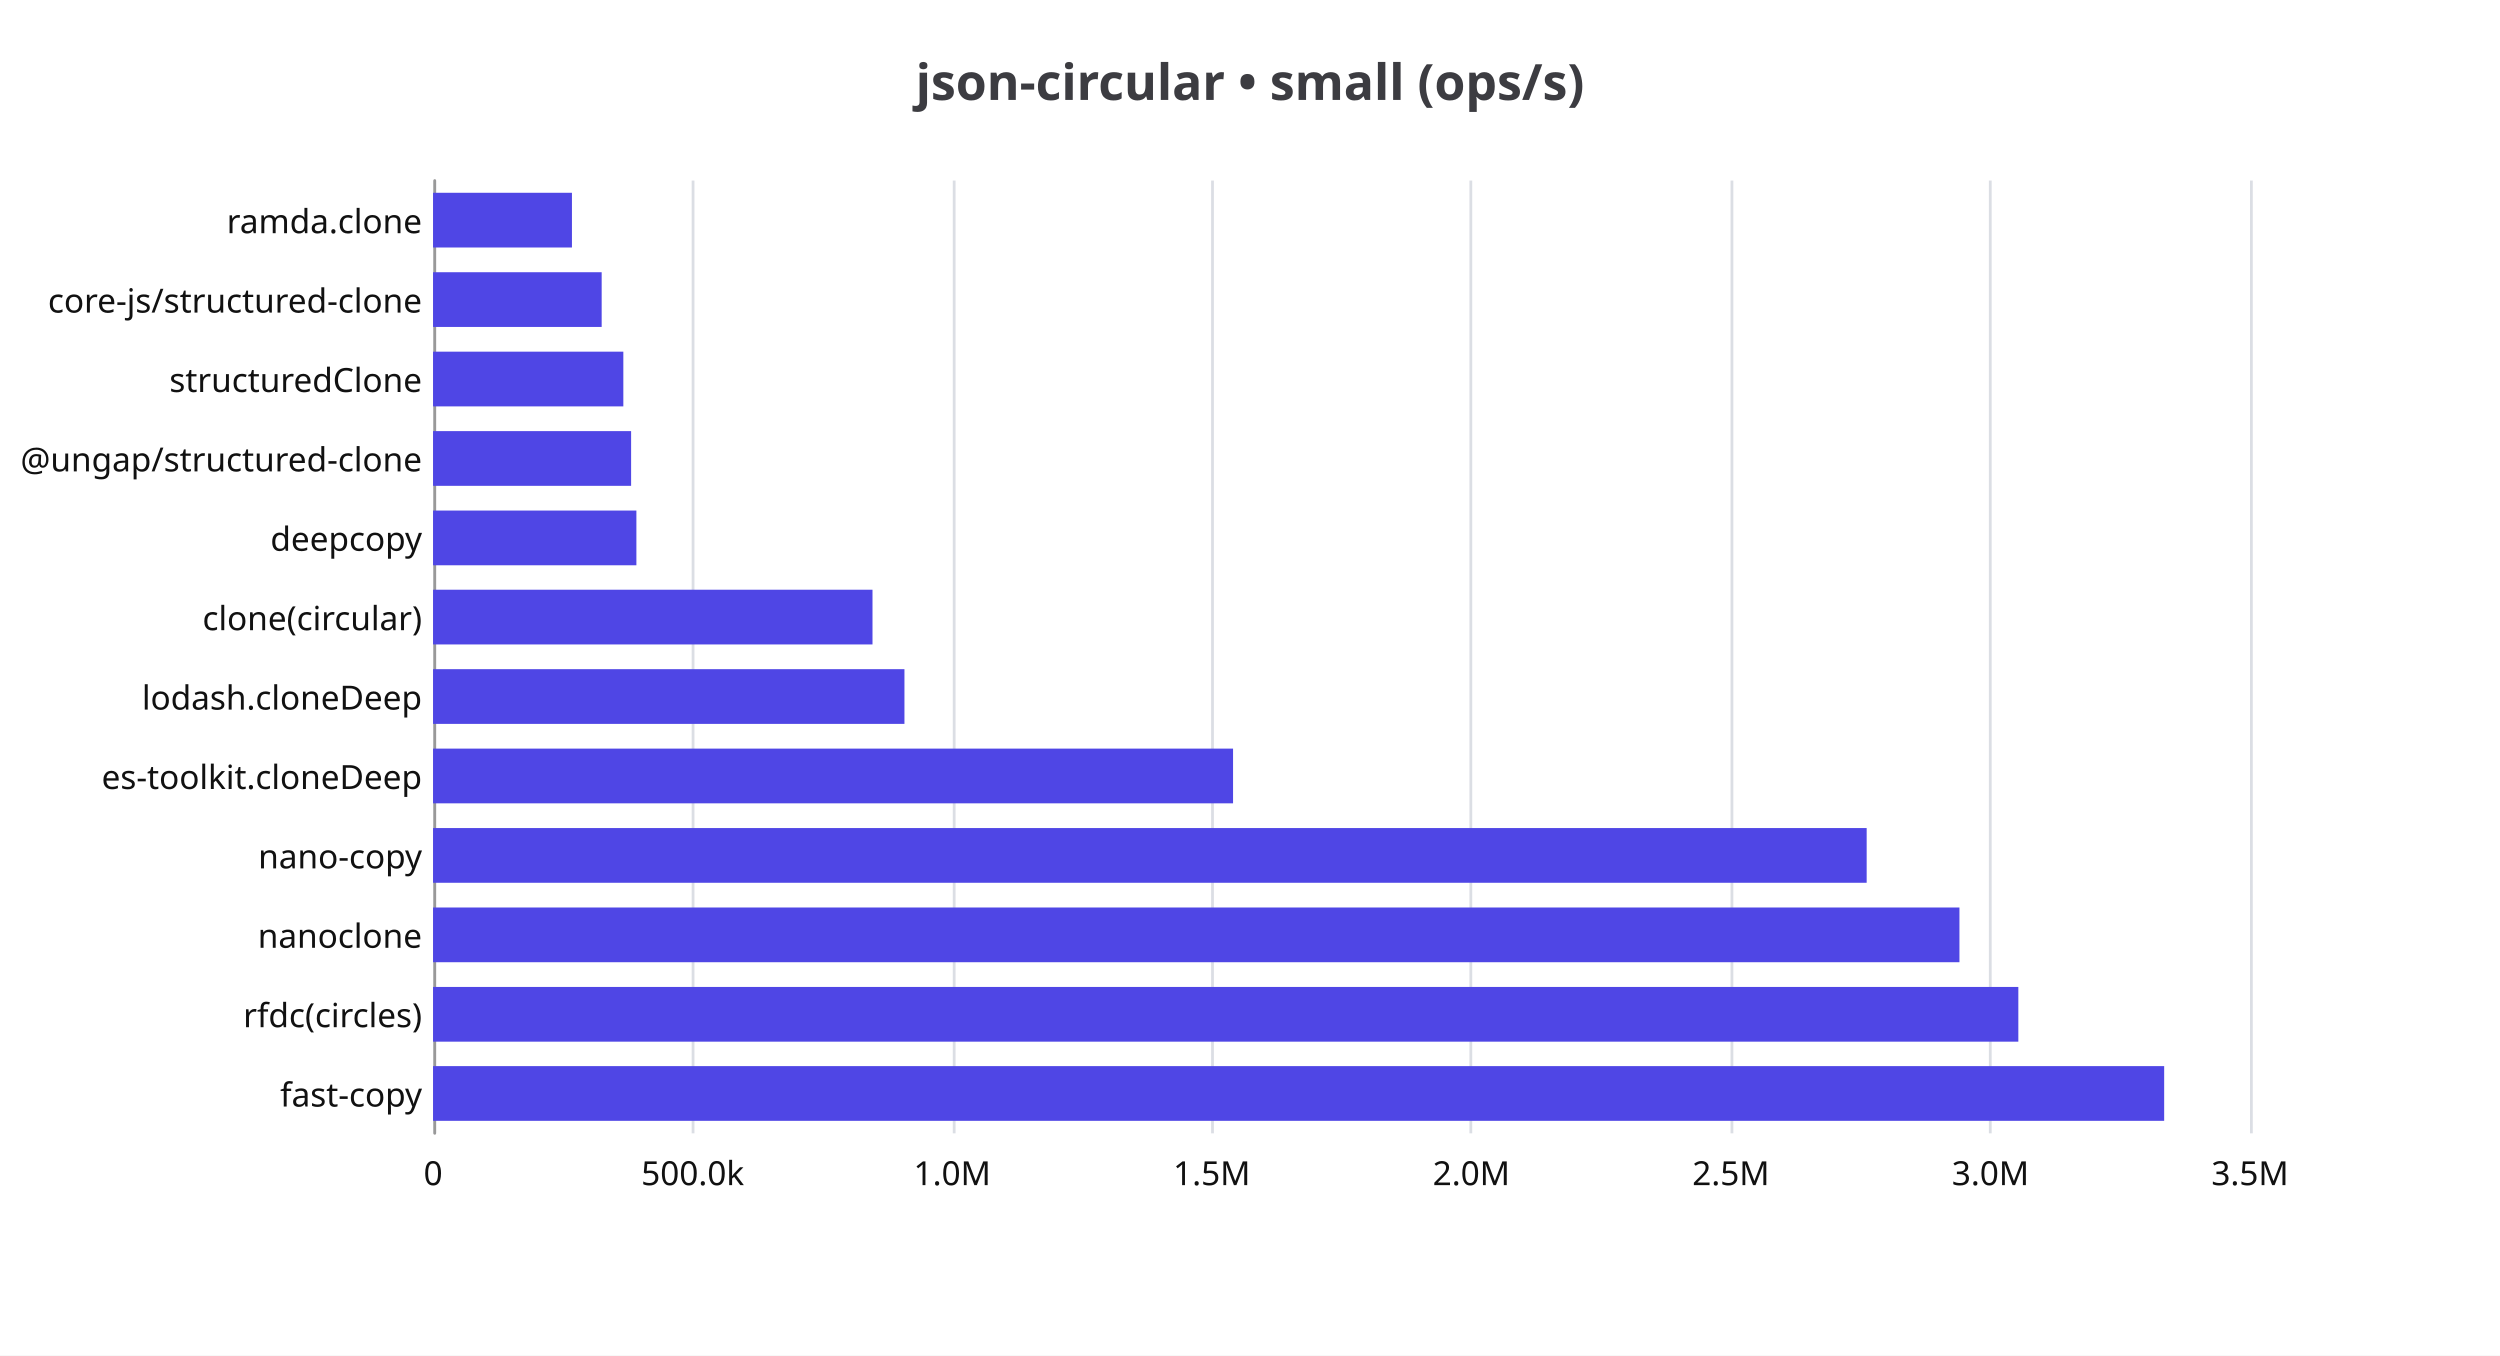
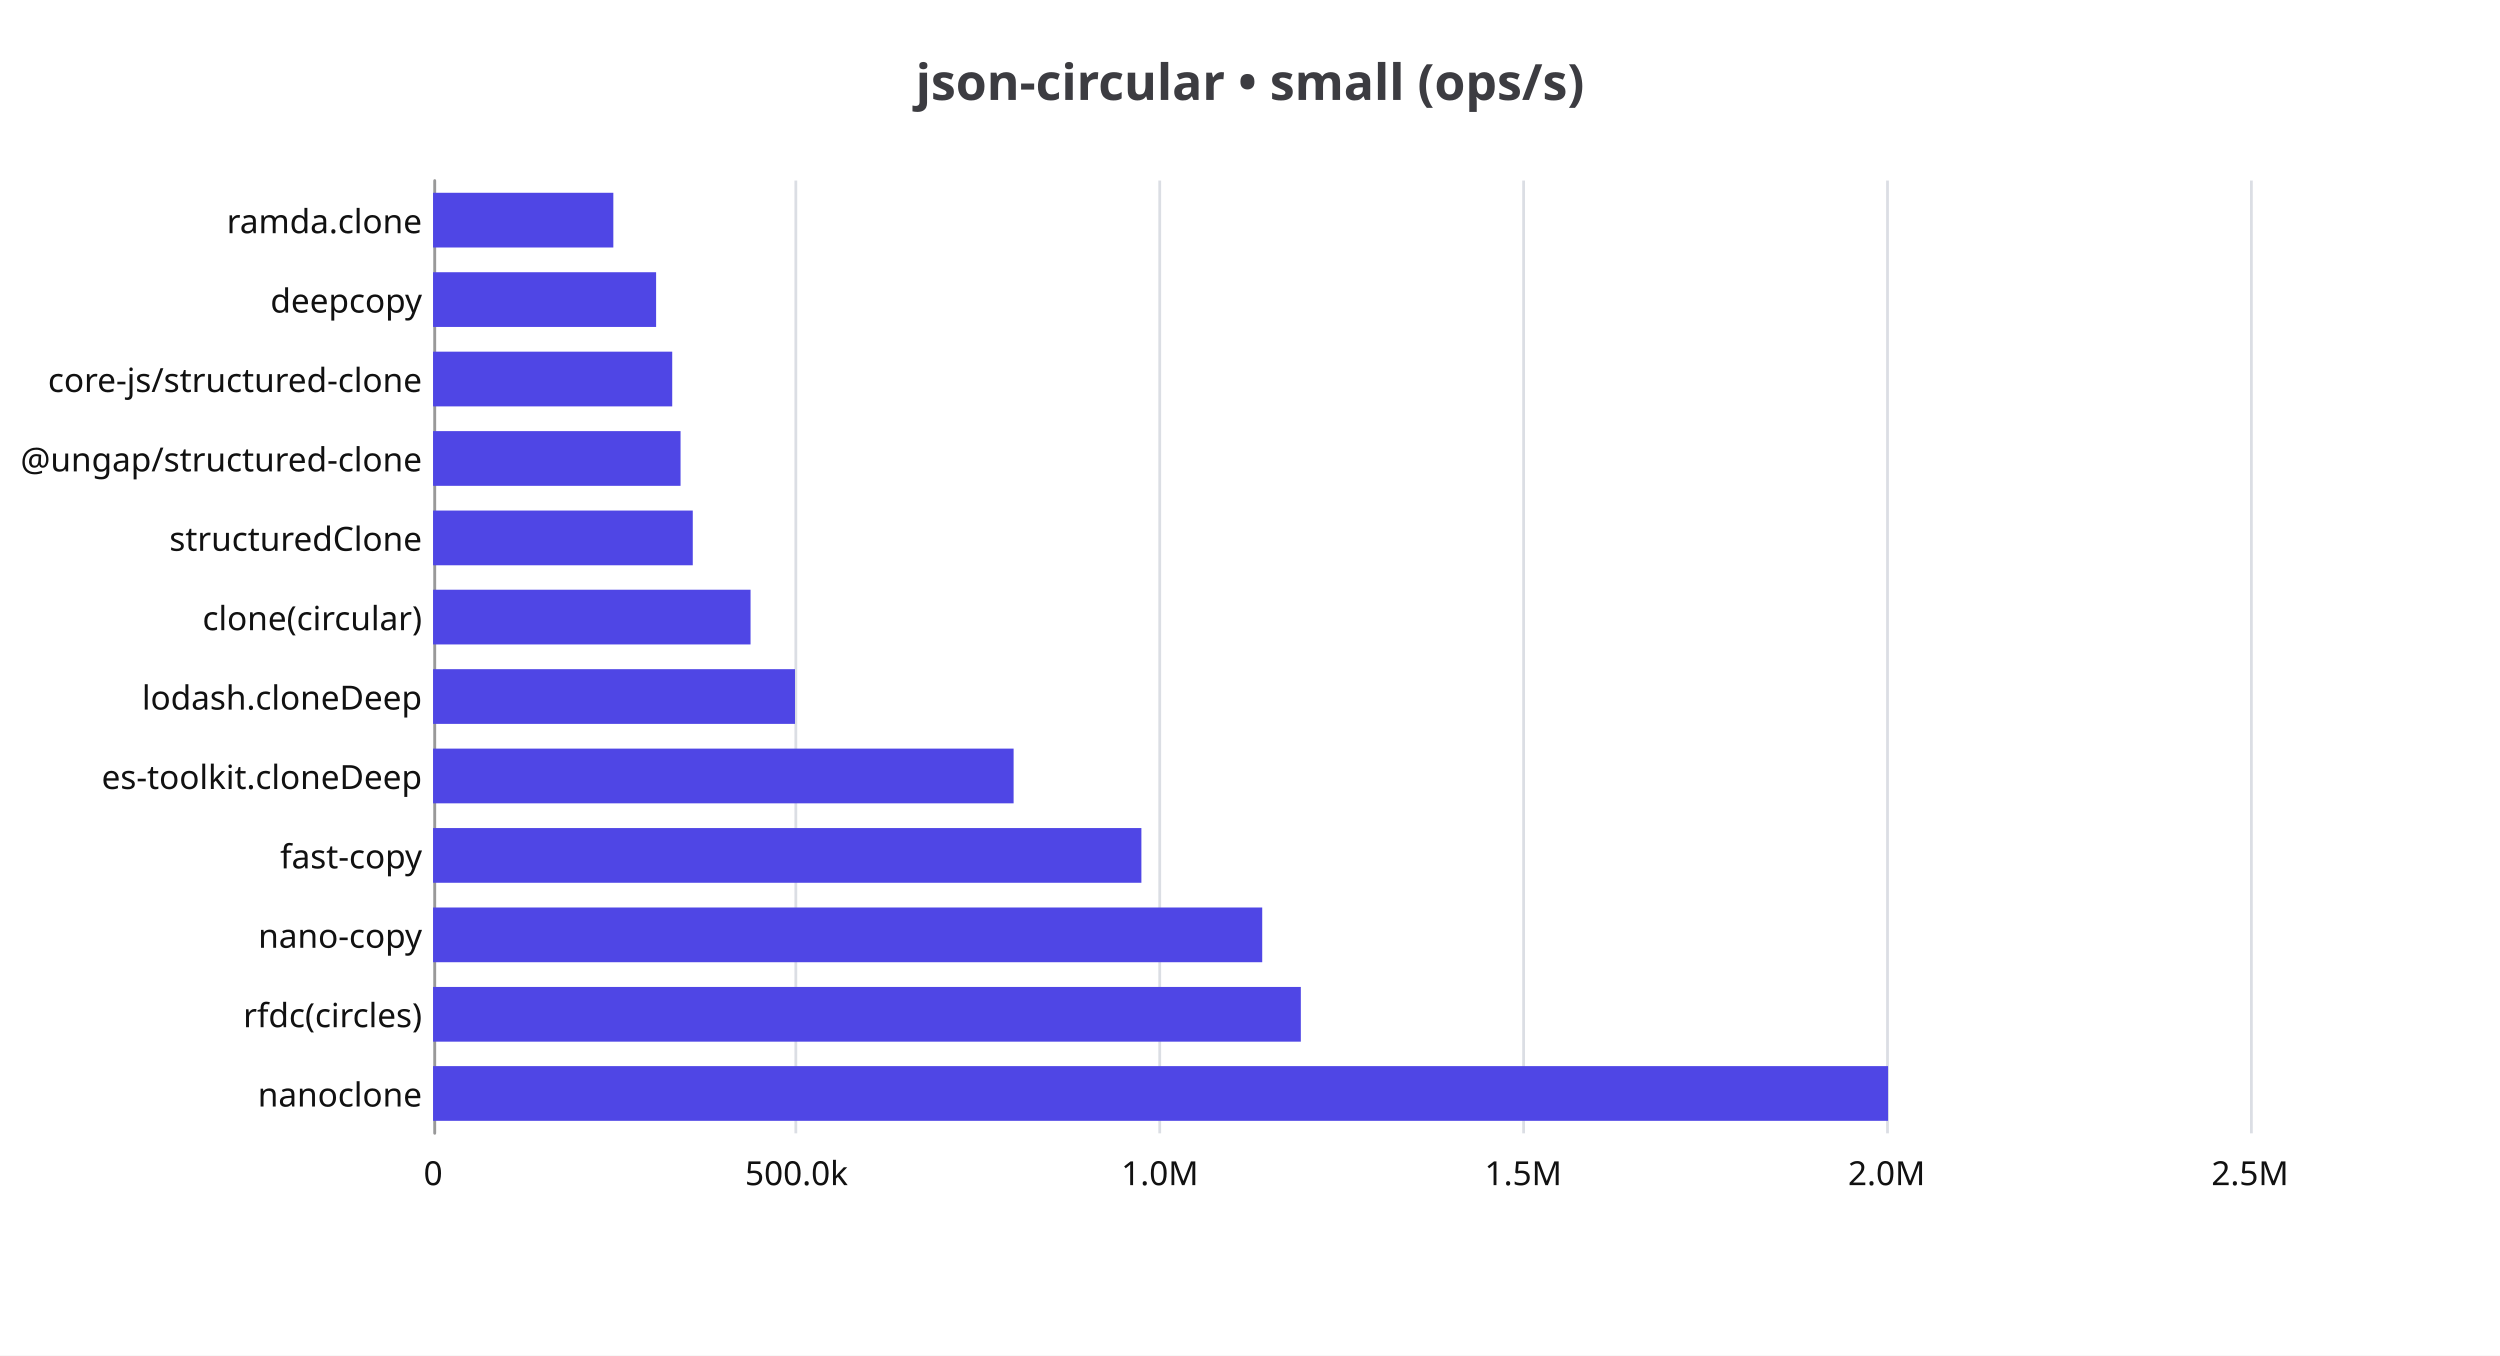
<svg xmlns="http://www.w3.org/2000/svg" width="900" height="488" version="1.1" baseProfile="full" viewBox="0 0 900 488">
  <rect width="900" height="488" x="0" y="0" fill="#ffffff" />
  <path d="M156.5 65L156.5 408" fill="none" pointer-events="visible" stroke="#dbdee4" class="zr2-cls-4" />
-   <path d="M249.5 65L249.5 408" fill="none" pointer-events="visible" stroke="#dbdee4" class="zr2-cls-4" />
-   <path d="M343.5 65L343.5 408" fill="none" pointer-events="visible" stroke="#dbdee4" class="zr2-cls-4" />
-   <path d="M436.5 65L436.5 408" fill="none" pointer-events="visible" stroke="#dbdee4" class="zr2-cls-4" />
-   <path d="M529.5 65L529.5 408" fill="none" pointer-events="visible" stroke="#dbdee4" class="zr2-cls-4" />
-   <path d="M623.5 65L623.5 408" fill="none" pointer-events="visible" stroke="#dbdee4" class="zr2-cls-4" />
-   <path d="M716.5 65L716.5 408" fill="none" pointer-events="visible" stroke="#dbdee4" class="zr2-cls-4" />
+   <path d="M286.5 65L286.5 408" fill="none" pointer-events="visible" stroke="#dbdee4" class="zr2-cls-4" />
+   <path d="M417.5 65L417.5 408" fill="none" pointer-events="visible" stroke="#dbdee4" class="zr2-cls-4" />
+   <path d="M548.5 65L548.5 408" fill="none" pointer-events="visible" stroke="#dbdee4" class="zr2-cls-4" />
+   <path d="M679.5 65L679.5 408" fill="none" pointer-events="visible" stroke="#dbdee4" class="zr2-cls-4" />
  <path d="M810.5 65L810.5 408" fill="none" pointer-events="visible" stroke="#dbdee4" class="zr2-cls-4" />
  <path d="M156.5 408L156.5 65" fill="none" pointer-events="visible" stroke="#999" stroke-linecap="round" class="zr2-cls-4" />
-   <text dominant-baseline="central" text-anchor="end" style="font-size:12px;font-family:Microsoft YaHei;" xml:space="preserve" transform="translate(151.92 393.7083)" fill="#111">    fast-copy</text>
+   <text dominant-baseline="central" text-anchor="end" style="font-size:12px;font-family:Microsoft YaHei;" xml:space="preserve" transform="translate(151.92 393.7083)" fill="#111">    nanoclone</text>
  <text dominant-baseline="central" text-anchor="end" style="font-size:12px;font-family:Microsoft YaHei;" xml:space="preserve" transform="translate(151.92 365.125)" fill="#111">    rfdc(circles)</text>
-   <text dominant-baseline="central" text-anchor="end" style="font-size:12px;font-family:Microsoft YaHei;" xml:space="preserve" transform="translate(151.92 336.5417)" fill="#111">    nanoclone</text>
-   <text dominant-baseline="central" text-anchor="end" style="font-size:12px;font-family:Microsoft YaHei;" xml:space="preserve" transform="translate(151.92 307.9583)" fill="#111">    nano-copy</text>
+   <text dominant-baseline="central" text-anchor="end" style="font-size:12px;font-family:Microsoft YaHei;" xml:space="preserve" transform="translate(151.92 336.5417)" fill="#111">    nano-copy</text>
+   <text dominant-baseline="central" text-anchor="end" style="font-size:12px;font-family:Microsoft YaHei;" xml:space="preserve" transform="translate(151.92 307.9583)" fill="#111">    fast-copy</text>
  <text dominant-baseline="central" text-anchor="end" style="font-size:12px;font-family:Microsoft YaHei;" xml:space="preserve" transform="translate(151.92 279.375)" fill="#111">    es-toolkit.cloneDeep</text>
  <text dominant-baseline="central" text-anchor="end" style="font-size:12px;font-family:Microsoft YaHei;" xml:space="preserve" transform="translate(151.92 250.7917)" fill="#111">    lodash.cloneDeep</text>
  <text dominant-baseline="central" text-anchor="end" style="font-size:12px;font-family:Microsoft YaHei;" xml:space="preserve" transform="translate(151.92 222.2083)" fill="#111">    clone(circular)</text>
-   <text dominant-baseline="central" text-anchor="end" style="font-size:12px;font-family:Microsoft YaHei;" xml:space="preserve" transform="translate(151.92 193.625)" fill="#111">    deepcopy</text>
+   <text dominant-baseline="central" text-anchor="end" style="font-size:12px;font-family:Microsoft YaHei;" xml:space="preserve" transform="translate(151.92 193.625)" fill="#111">    structuredClone</text>
  <text dominant-baseline="central" text-anchor="end" style="font-size:12px;font-family:Microsoft YaHei;" xml:space="preserve" transform="translate(151.92 165.0417)" fill="#111">    @ungap/structured-clone</text>
-   <text dominant-baseline="central" text-anchor="end" style="font-size:12px;font-family:Microsoft YaHei;" xml:space="preserve" transform="translate(151.92 136.4583)" fill="#111">    structuredClone</text>
-   <text dominant-baseline="central" text-anchor="end" style="font-size:12px;font-family:Microsoft YaHei;" xml:space="preserve" transform="translate(151.92 107.875)" fill="#111">    core-js/structured-clone</text>
+   <text dominant-baseline="central" text-anchor="end" style="font-size:12px;font-family:Microsoft YaHei;" xml:space="preserve" transform="translate(151.92 136.4583)" fill="#111">    core-js/structured-clone</text>
+   <text dominant-baseline="central" text-anchor="end" style="font-size:12px;font-family:Microsoft YaHei;" xml:space="preserve" transform="translate(151.92 107.875)" fill="#111">    deepcopy</text>
  <text dominant-baseline="central" text-anchor="end" style="font-size:12px;font-family:Microsoft YaHei;" xml:space="preserve" transform="translate(151.92 79.2917)" fill="#111">    ramda.clone</text>
  <text dominant-baseline="central" text-anchor="middle" style="font-size:12px;font-family:Microsoft YaHei;" y="6" transform="translate(155.92 416)" fill="#111">0</text>
-   <text dominant-baseline="central" text-anchor="middle" style="font-size:12px;font-family:Microsoft YaHei;" y="6" transform="translate(249.36 416)" fill="#111">500.0k</text>
-   <text dominant-baseline="central" text-anchor="middle" style="font-size:12px;font-family:Microsoft YaHei;" y="6" transform="translate(342.8 416)" fill="#111">1.0M</text>
-   <text dominant-baseline="central" text-anchor="middle" style="font-size:12px;font-family:Microsoft YaHei;" y="6" transform="translate(436.24 416)" fill="#111">1.5M</text>
-   <text dominant-baseline="central" text-anchor="middle" style="font-size:12px;font-family:Microsoft YaHei;" y="6" transform="translate(529.68 416)" fill="#111">2.0M</text>
-   <text dominant-baseline="central" text-anchor="middle" style="font-size:12px;font-family:Microsoft YaHei;" y="6" transform="translate(623.12 416)" fill="#111">2.5M</text>
-   <text dominant-baseline="central" text-anchor="middle" style="font-size:12px;font-family:Microsoft YaHei;" y="6" transform="translate(716.56 416)" fill="#111">3.0M</text>
-   <text dominant-baseline="central" text-anchor="middle" style="font-size:12px;font-family:Microsoft YaHei;" y="6" transform="translate(810 416)" fill="#111">3.5M</text>
-   <path d="M155.9 383.8l623.2 0l0 19.7l-623.2 0Z" fill="#4F46E5" ecmeta_series_index="0" ecmeta_data_index="0" ecmeta_ssr_type="chart" class="zr2-cls-5" />
-   <path d="M155.9 355.3l570.7 0l0 19.7l-570.7 0Z" fill="#4F46E5" ecmeta_series_index="0" ecmeta_data_index="1" ecmeta_ssr_type="chart" class="zr2-cls-5" />
-   <path d="M155.9 326.7l549.5 0l0 19.7l-549.5 0Z" fill="#4F46E5" ecmeta_series_index="0" ecmeta_data_index="2" ecmeta_ssr_type="chart" class="zr2-cls-5" />
-   <path d="M155.9 298.1l516.1 0l0 19.7l-516.1 0Z" fill="#4F46E5" ecmeta_series_index="0" ecmeta_data_index="3" ecmeta_ssr_type="chart" class="zr2-cls-5" />
-   <path d="M155.9 269.5l288 0l0 19.7l-288 0Z" fill="#4F46E5" ecmeta_series_index="0" ecmeta_data_index="4" ecmeta_ssr_type="chart" class="zr2-cls-5" />
-   <path d="M155.9 240.9l169.7 0l0 19.7l-169.7 0Z" fill="#4F46E5" ecmeta_series_index="0" ecmeta_data_index="5" ecmeta_ssr_type="chart" class="zr2-cls-5" />
-   <path d="M155.9 212.3l158.2 0l0 19.7l-158.2 0Z" fill="#4F46E5" ecmeta_series_index="0" ecmeta_data_index="6" ecmeta_ssr_type="chart" class="zr2-cls-5" />
-   <path d="M155.9 183.8l73.2 0l0 19.7l-73.2 0Z" fill="#4F46E5" ecmeta_series_index="0" ecmeta_data_index="7" ecmeta_ssr_type="chart" class="zr2-cls-5" />
-   <path d="M155.9 155.2l71.3 0l0 19.7l-71.3 0Z" fill="#4F46E5" ecmeta_series_index="0" ecmeta_data_index="8" ecmeta_ssr_type="chart" class="zr2-cls-5" />
-   <path d="M155.9 126.6l68.5 0l0 19.7l-68.5 0Z" fill="#4F46E5" ecmeta_series_index="0" ecmeta_data_index="9" ecmeta_ssr_type="chart" class="zr2-cls-5" />
-   <path d="M155.9 98l60.7 0l0 19.7l-60.7 0Z" fill="#4F46E5" ecmeta_series_index="0" ecmeta_data_index="10" ecmeta_ssr_type="chart" class="zr2-cls-5" />
-   <path d="M155.9 69.4l50 0l0 19.7l-50 0Z" fill="#4F46E5" ecmeta_series_index="0" ecmeta_data_index="11" ecmeta_ssr_type="chart" class="zr2-cls-5" />
+   <text dominant-baseline="central" text-anchor="middle" style="font-size:12px;font-family:Microsoft YaHei;" y="6" transform="translate(286.736 416)" fill="#111">500.0k</text>
+   <text dominant-baseline="central" text-anchor="middle" style="font-size:12px;font-family:Microsoft YaHei;" y="6" transform="translate(417.552 416)" fill="#111">1.0M</text>
+   <text dominant-baseline="central" text-anchor="middle" style="font-size:12px;font-family:Microsoft YaHei;" y="6" transform="translate(548.368 416)" fill="#111">1.5M</text>
+   <text dominant-baseline="central" text-anchor="middle" style="font-size:12px;font-family:Microsoft YaHei;" y="6" transform="translate(679.184 416)" fill="#111">2.0M</text>
+   <text dominant-baseline="central" text-anchor="middle" style="font-size:12px;font-family:Microsoft YaHei;" y="6" transform="translate(810 416)" fill="#111">2.5M</text>
+   <path d="M155.9 383.8l523.8 0l0 19.7l-523.8 0Z" fill="#4F46E5" ecmeta_series_index="0" ecmeta_data_index="0" ecmeta_ssr_type="chart" class="zr2-cls-5" />
+   <path d="M155.9 355.3l312.4 0l0 19.7l-312.4 0Z" fill="#4F46E5" ecmeta_series_index="0" ecmeta_data_index="1" ecmeta_ssr_type="chart" class="zr2-cls-5" />
+   <path d="M155.9 326.7l298.5 0l0 19.7l-298.5 0Z" fill="#4F46E5" ecmeta_series_index="0" ecmeta_data_index="2" ecmeta_ssr_type="chart" class="zr2-cls-5" />
+   <path d="M155.9 298.1l255 0l0 19.7l-255 0Z" fill="#4F46E5" ecmeta_series_index="0" ecmeta_data_index="3" ecmeta_ssr_type="chart" class="zr2-cls-5" />
+   <path d="M155.9 269.5l209 0l0 19.7l-209 0Z" fill="#4F46E5" ecmeta_series_index="0" ecmeta_data_index="4" ecmeta_ssr_type="chart" class="zr2-cls-5" />
+   <path d="M155.9 240.9l130.3 0l0 19.7l-130.3 0Z" fill="#4F46E5" ecmeta_series_index="0" ecmeta_data_index="5" ecmeta_ssr_type="chart" class="zr2-cls-5" />
+   <path d="M155.9 212.3l114.3 0l0 19.7l-114.3 0Z" fill="#4F46E5" ecmeta_series_index="0" ecmeta_data_index="6" ecmeta_ssr_type="chart" class="zr2-cls-5" />
+   <path d="M155.9 183.8l93.5 0l0 19.7l-93.5 0Z" fill="#4F46E5" ecmeta_series_index="0" ecmeta_data_index="7" ecmeta_ssr_type="chart" class="zr2-cls-5" />
+   <path d="M155.9 155.2l89.1 0l0 19.7l-89.1 0Z" fill="#4F46E5" ecmeta_series_index="0" ecmeta_data_index="8" ecmeta_ssr_type="chart" class="zr2-cls-5" />
+   <path d="M155.9 126.6l86.1 0l0 19.7l-86.1 0Z" fill="#4F46E5" ecmeta_series_index="0" ecmeta_data_index="9" ecmeta_ssr_type="chart" class="zr2-cls-5" />
+   <path d="M155.9 98l80.3 0l0 19.7l-80.3 0Z" fill="#4F46E5" ecmeta_series_index="0" ecmeta_data_index="10" ecmeta_ssr_type="chart" class="zr2-cls-5" />
+   <path d="M155.9 69.4l64.9 0l0 19.7l-64.9 0Z" fill="#4F46E5" ecmeta_series_index="0" ecmeta_data_index="11" ecmeta_ssr_type="chart" class="zr2-cls-5" />
  <path d="M-118.6 -5l237.2 0l0 28l-237.2 0Z" transform="translate(450 20)" fill="rgb(0,0,0)" fill-opacity="0" stroke="#3c3c41" stroke-width="0" class="zr2-cls-4" />
  <text dominant-baseline="central" text-anchor="middle" style="font-size:18px;font-family:Microsoft YaHei;font-weight:bold;" xml:space="preserve" y="9" transform="translate(450 20)" fill="#3c3c41">json-circular • small (ops/s)</text>
  <style>
.zr2-cls-4:hover {
pointer-events:none;
}
.zr2-cls-5:hover {
cursor:pointer;
fill:rgba(86,77,251,1);
}



</style>
</svg>
